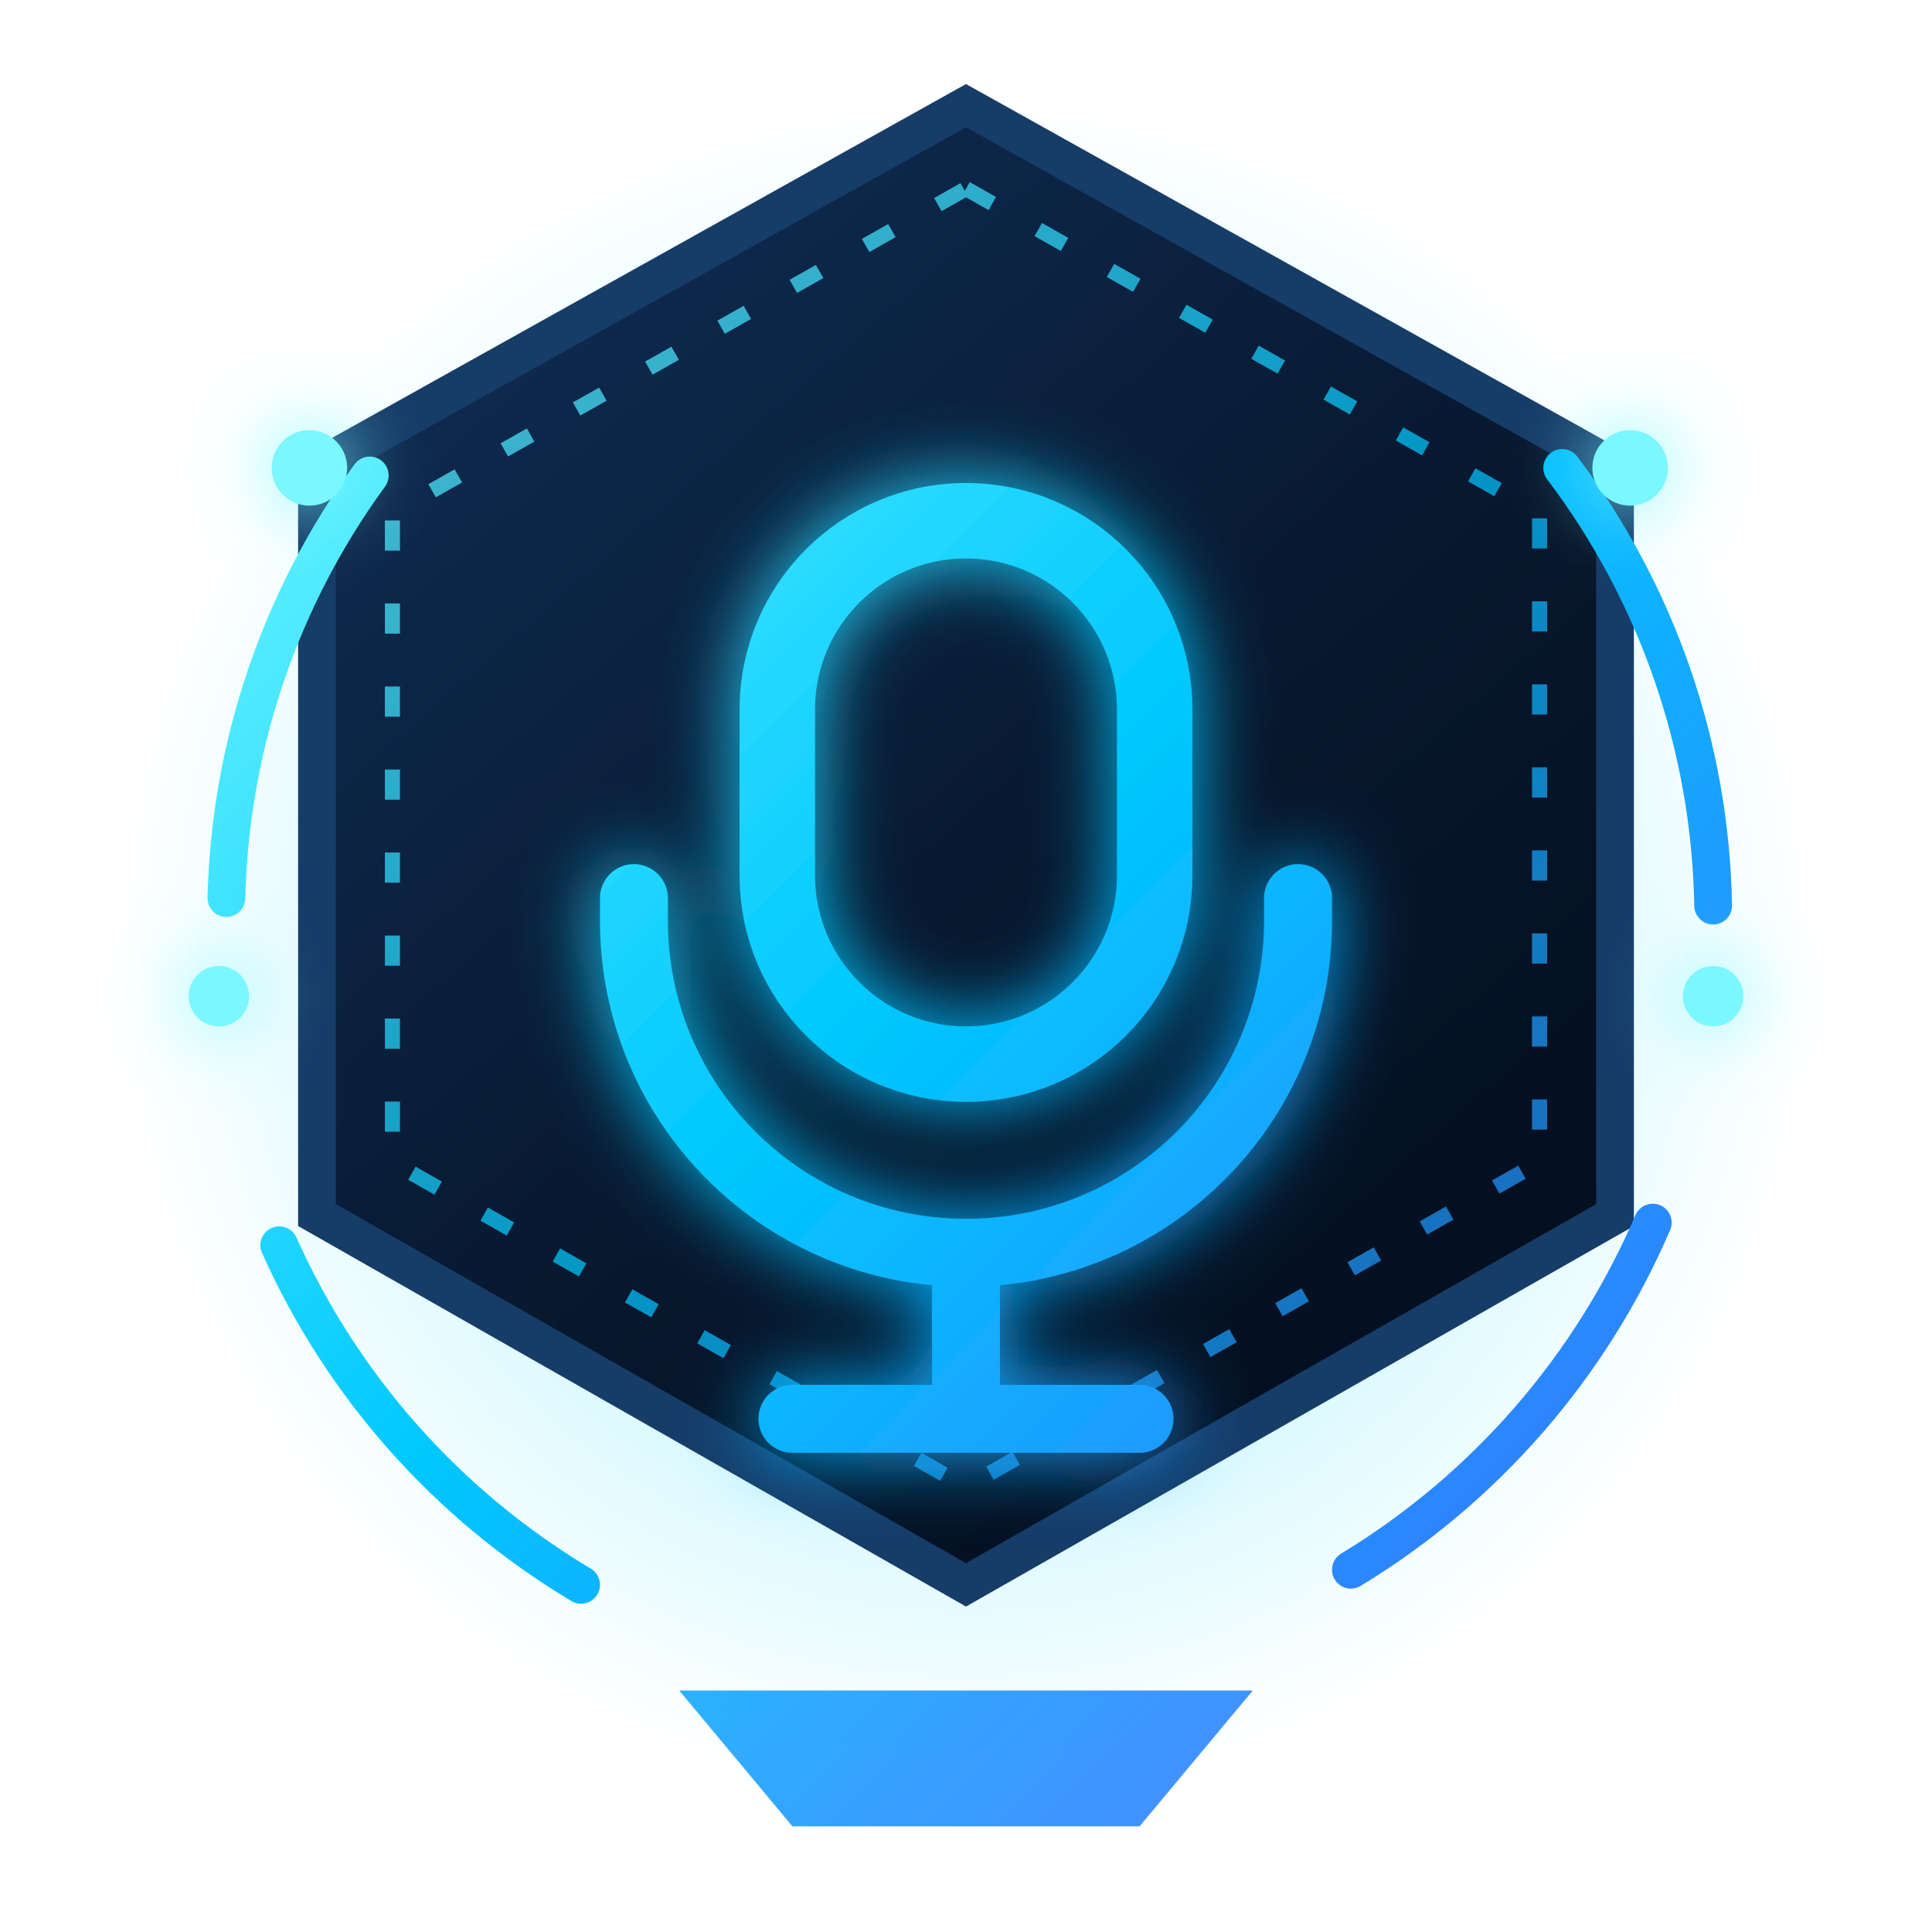
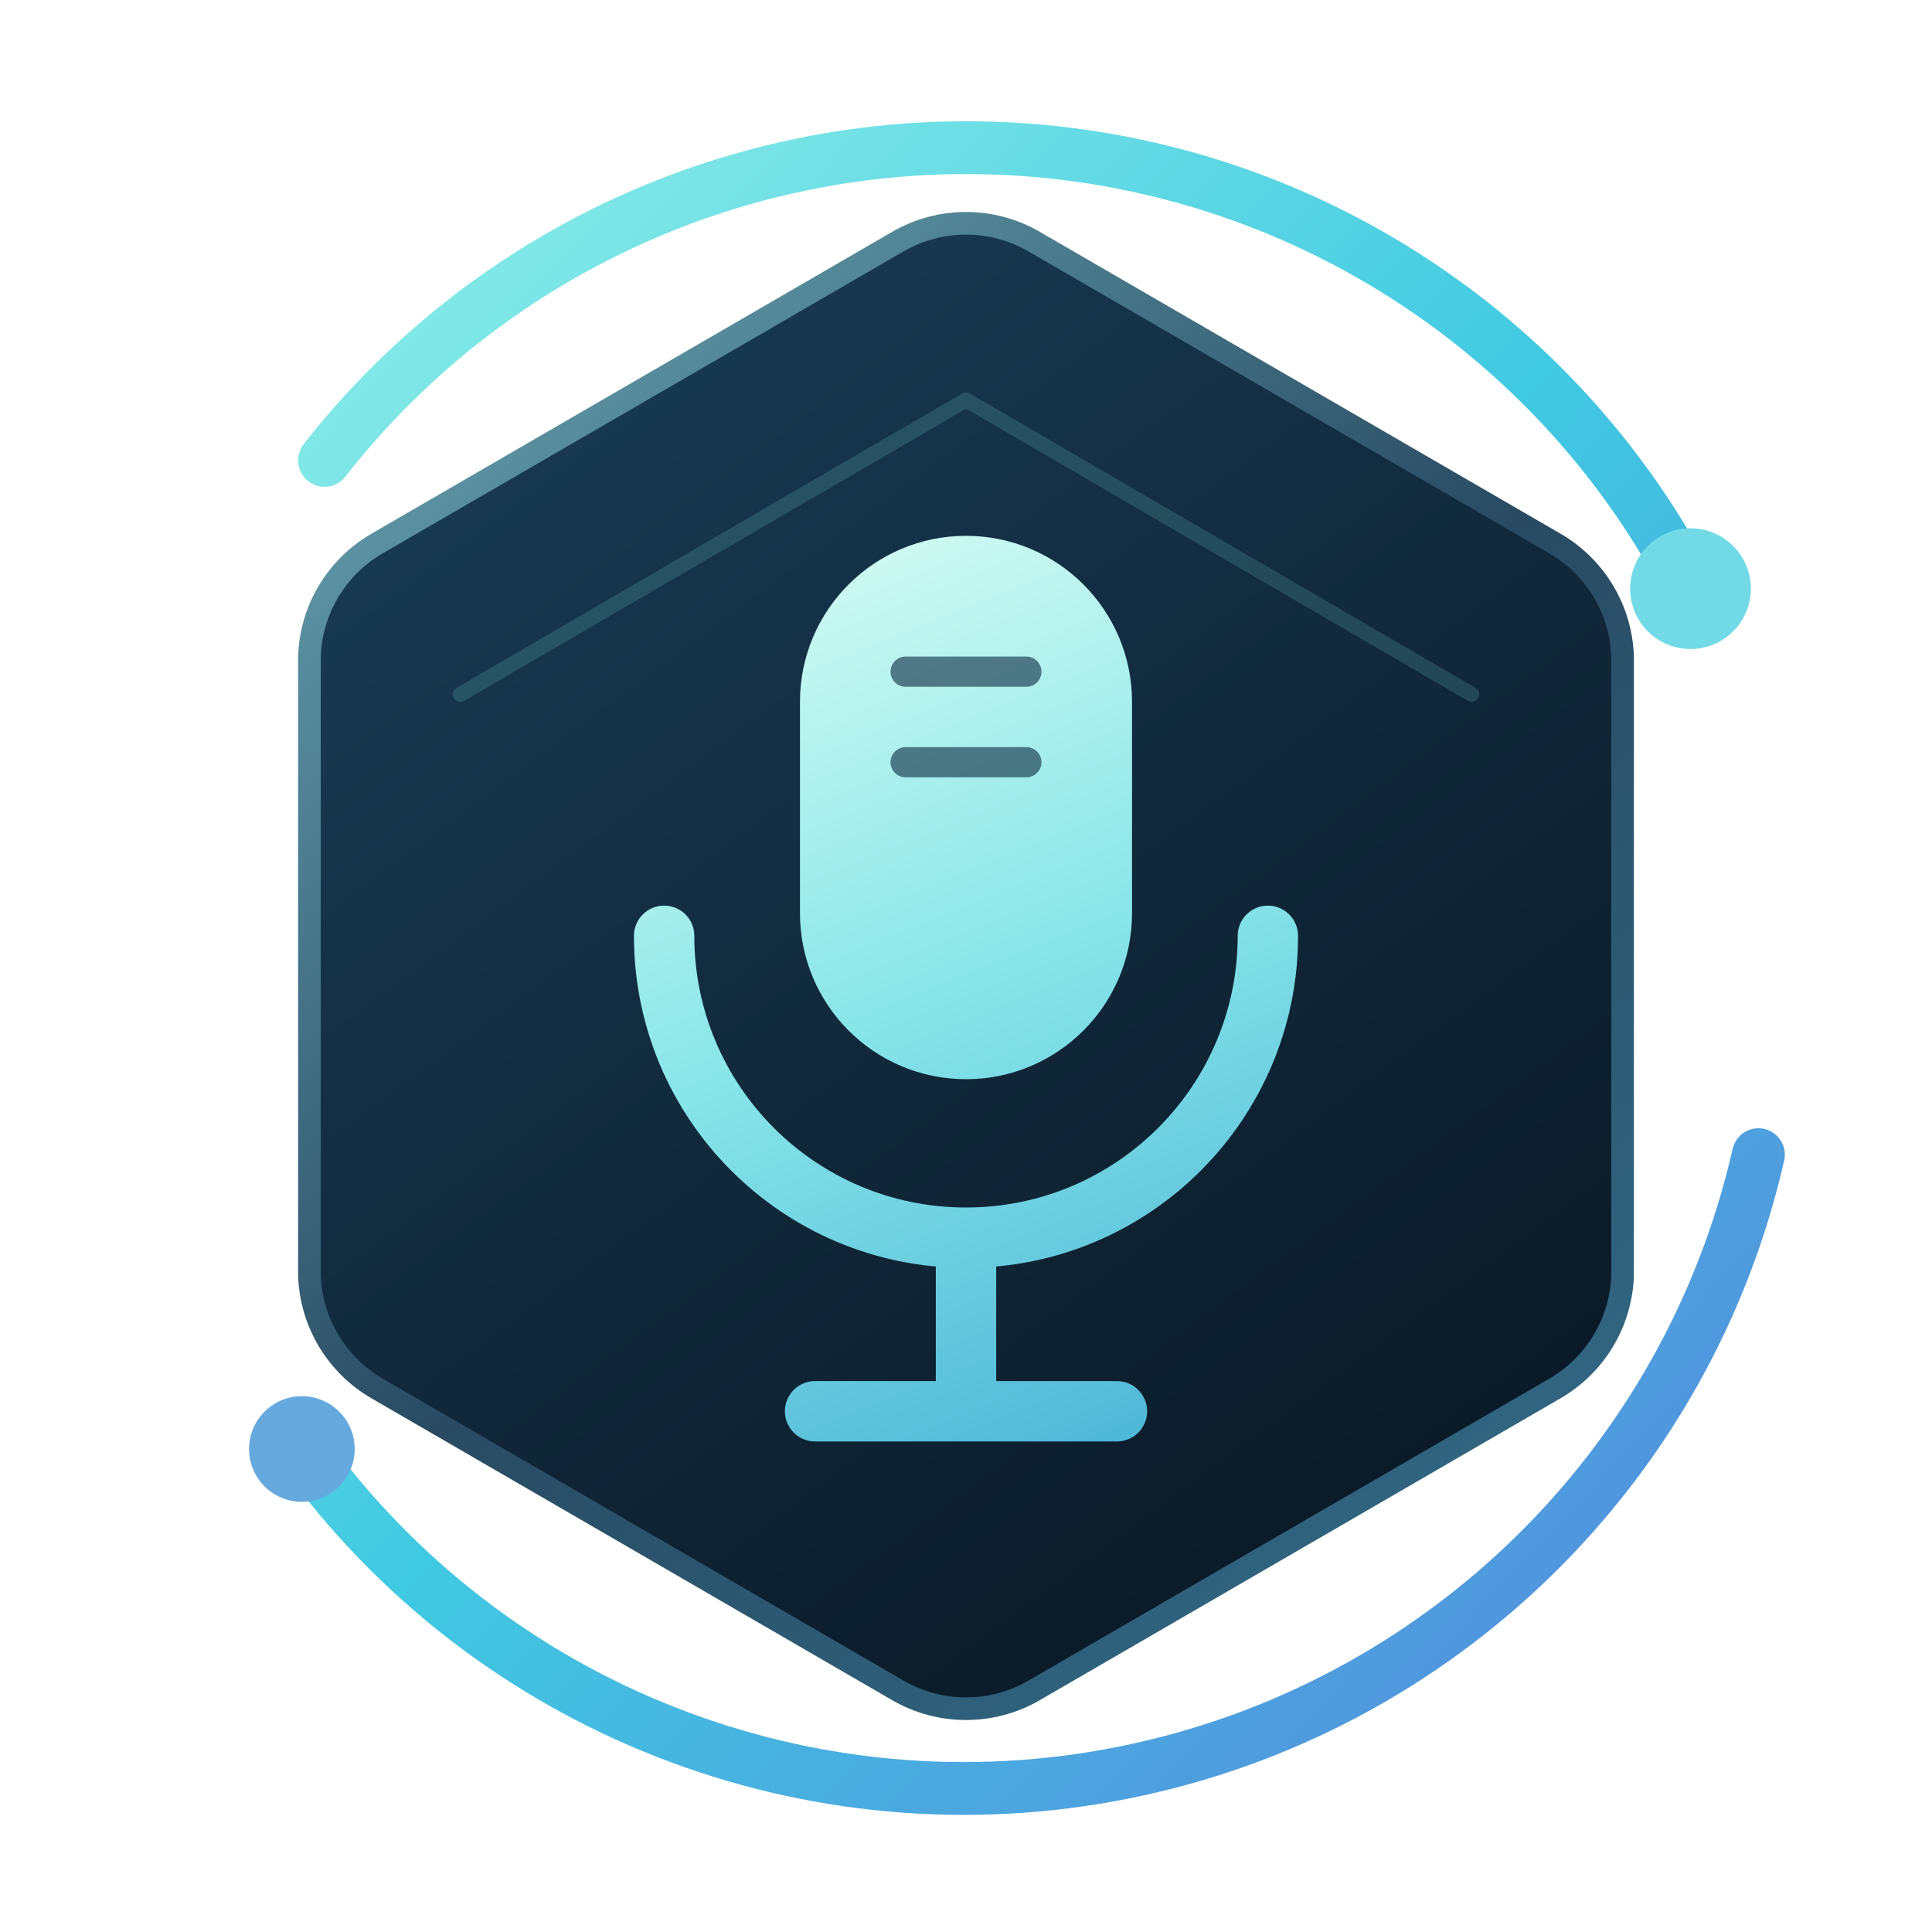
<svg xmlns="http://www.w3.org/2000/svg" viewBox="0 0 256 256" role="img" aria-labelledby="title desc">
  <defs>
-     <linearGradient id="core" x1="42" y1="32" x2="211" y2="226" gradientUnits="userSpaceOnUse">
-       <stop stop-color="#102E56" />
-       <stop offset=".52" stop-color="#07172D" />
-       <stop offset="1" stop-color="#020A16" />
+     <linearGradient id="core" x1="63" y1="42" x2="191" y2="215" gradientUnits="userSpaceOnUse">
+       <stop stop-color="#183C55" />
+       <stop offset=".55" stop-color="#102739" />
+       <stop offset="1" stop-color="#091724" />
    </linearGradient>
-     <linearGradient id="energy" x1="38" y1="38" x2="218" y2="218" gradientUnits="userSpaceOnUse">
-       <stop stop-color="#6CF6FF" />
-       <stop offset=".48" stop-color="#00C8FF" />
-       <stop offset="1" stop-color="#3971FF" />
+     <linearGradient id="edge" x1="62" y1="44" x2="202" y2="210" gradientUnits="userSpaceOnUse">
+       <stop stop-color="#619AA9" />
+       <stop offset=".5" stop-color="#294A62" />
+       <stop offset="1" stop-color="#326985" />
    </linearGradient>
-     <radialGradient id="glow">
-       <stop stop-color="#00D8FF" stop-opacity=".42" />
-       <stop offset="1" stop-color="#00D8FF" stop-opacity="0" />
-     </radialGradient>
-     <filter id="softGlow" x="-60%" y="-60%" width="220%" height="220%">
-       <feGaussianBlur stdDeviation="5" result="blur" />
-       <feMerge>
-         <feMergeNode in="blur" />
-         <feMergeNode in="SourceGraphic" />
-       </feMerge>
-     </filter>
+     <linearGradient id="orbit" x1="34" y1="38" x2="226" y2="218" gradientUnits="userSpaceOnUse">
+       <stop stop-color="#8CEDE8" />
+       <stop offset=".5" stop-color="#40C9E2" />
+       <stop offset="1" stop-color="#548DDD" />
+     </linearGradient>
+     <linearGradient id="voice" x1="104" y1="69" x2="152" y2="188" gradientUnits="userSpaceOnUse">
+       <stop stop-color="#D7FCF3" />
+       <stop offset=".52" stop-color="#87E5E8" />
+       <stop offset="1" stop-color="#51B9D8" />
+     </linearGradient>
  </defs>
-   <circle cx="128" cy="126" r="112" fill="url(#glow)" />
-   <path d="M128 14 214 62v99l-86 49-86-49V62z" fill="url(#core)" stroke="#163C68" stroke-width="5" />
-   <path d="M128 25 204 68v86l-76 43-76-43V68z" fill="none" stroke="url(#energy)" stroke-width="2" stroke-dasharray="4 7" opacity=".72" />
-   <g fill="none" stroke="url(#energy)" stroke-linecap="round">
-     <path d="M30 119a99 99 0 0 1 19-56" stroke-width="5" />
-     <path d="M207 62a99 99 0 0 1 20 58" stroke-width="5" />
-     <path d="M219 162a100 100 0 0 1-40 46" stroke-width="5" />
-     <path d="M77 210a100 100 0 0 1-40-45" stroke-width="5" />
+   <g fill="none" stroke="url(#orbit)" stroke-width="7" stroke-linecap="round">
+     <path d="M43 61a108 108 0 0 1 181 17" />
+     <path d="M233 153a108 108 0 0 1-193 39" />
  </g>
-   <g filter="url(#softGlow)" stroke="url(#energy)" fill="none" stroke-linecap="round" stroke-linejoin="round">
-     <rect x="103" y="69" width="50" height="72" rx="25" stroke-width="10" />
-     <path d="M84 119v3a44 44 0 0 0 88 0v-3" stroke-width="9" />
-     <path d="M128 166v22M105 188h46" stroke-width="9" />
+   <path d="M119 32a18 18 0 0 1 18 0l69 40a18 18 0 0 1 9 15v82a18 18 0 0 1-9 15l-69 40a18 18 0 0 1-18 0l-69-40a18 18 0 0 1-9-15V87a18 18 0 0 1 9-15Z" fill="url(#core)" stroke="url(#edge)" stroke-width="3" />
+   <path d="m61 92 67-39 67 39" fill="none" stroke="#8CEDE8" stroke-opacity=".16" stroke-width="2" stroke-linecap="round" stroke-linejoin="round" />
+   <rect x="106" y="71" width="44" height="72" rx="22" fill="url(#voice)" />
+   <path d="M120 89h16m-16 12h16" fill="none" stroke="#15384C" stroke-width="4" stroke-linecap="round" opacity=".65" />
+   <g fill="none" stroke="url(#voice)" stroke-width="8" stroke-linecap="round" stroke-linejoin="round">
+     <path d="M88 124a40 40 0 0 0 80 0" />
+     <path d="M128 165v22m-20 0h40" />
  </g>
-   <g fill="#7AF7FF" filter="url(#softGlow)">
-     <circle cx="41" cy="62" r="5" />
-     <circle cx="216" cy="62" r="5" />
-     <circle cx="227" cy="132" r="4" />
-     <circle cx="29" cy="132" r="4" />
-   </g>
-   <path d="M90 224h76l-15 18h-46z" fill="url(#energy)" opacity=".9" />
+   <circle cx="224" cy="78" r="8" fill="#72DAE7" />
+   <circle cx="40" cy="192" r="7" fill="#66A9DE" />
</svg>
